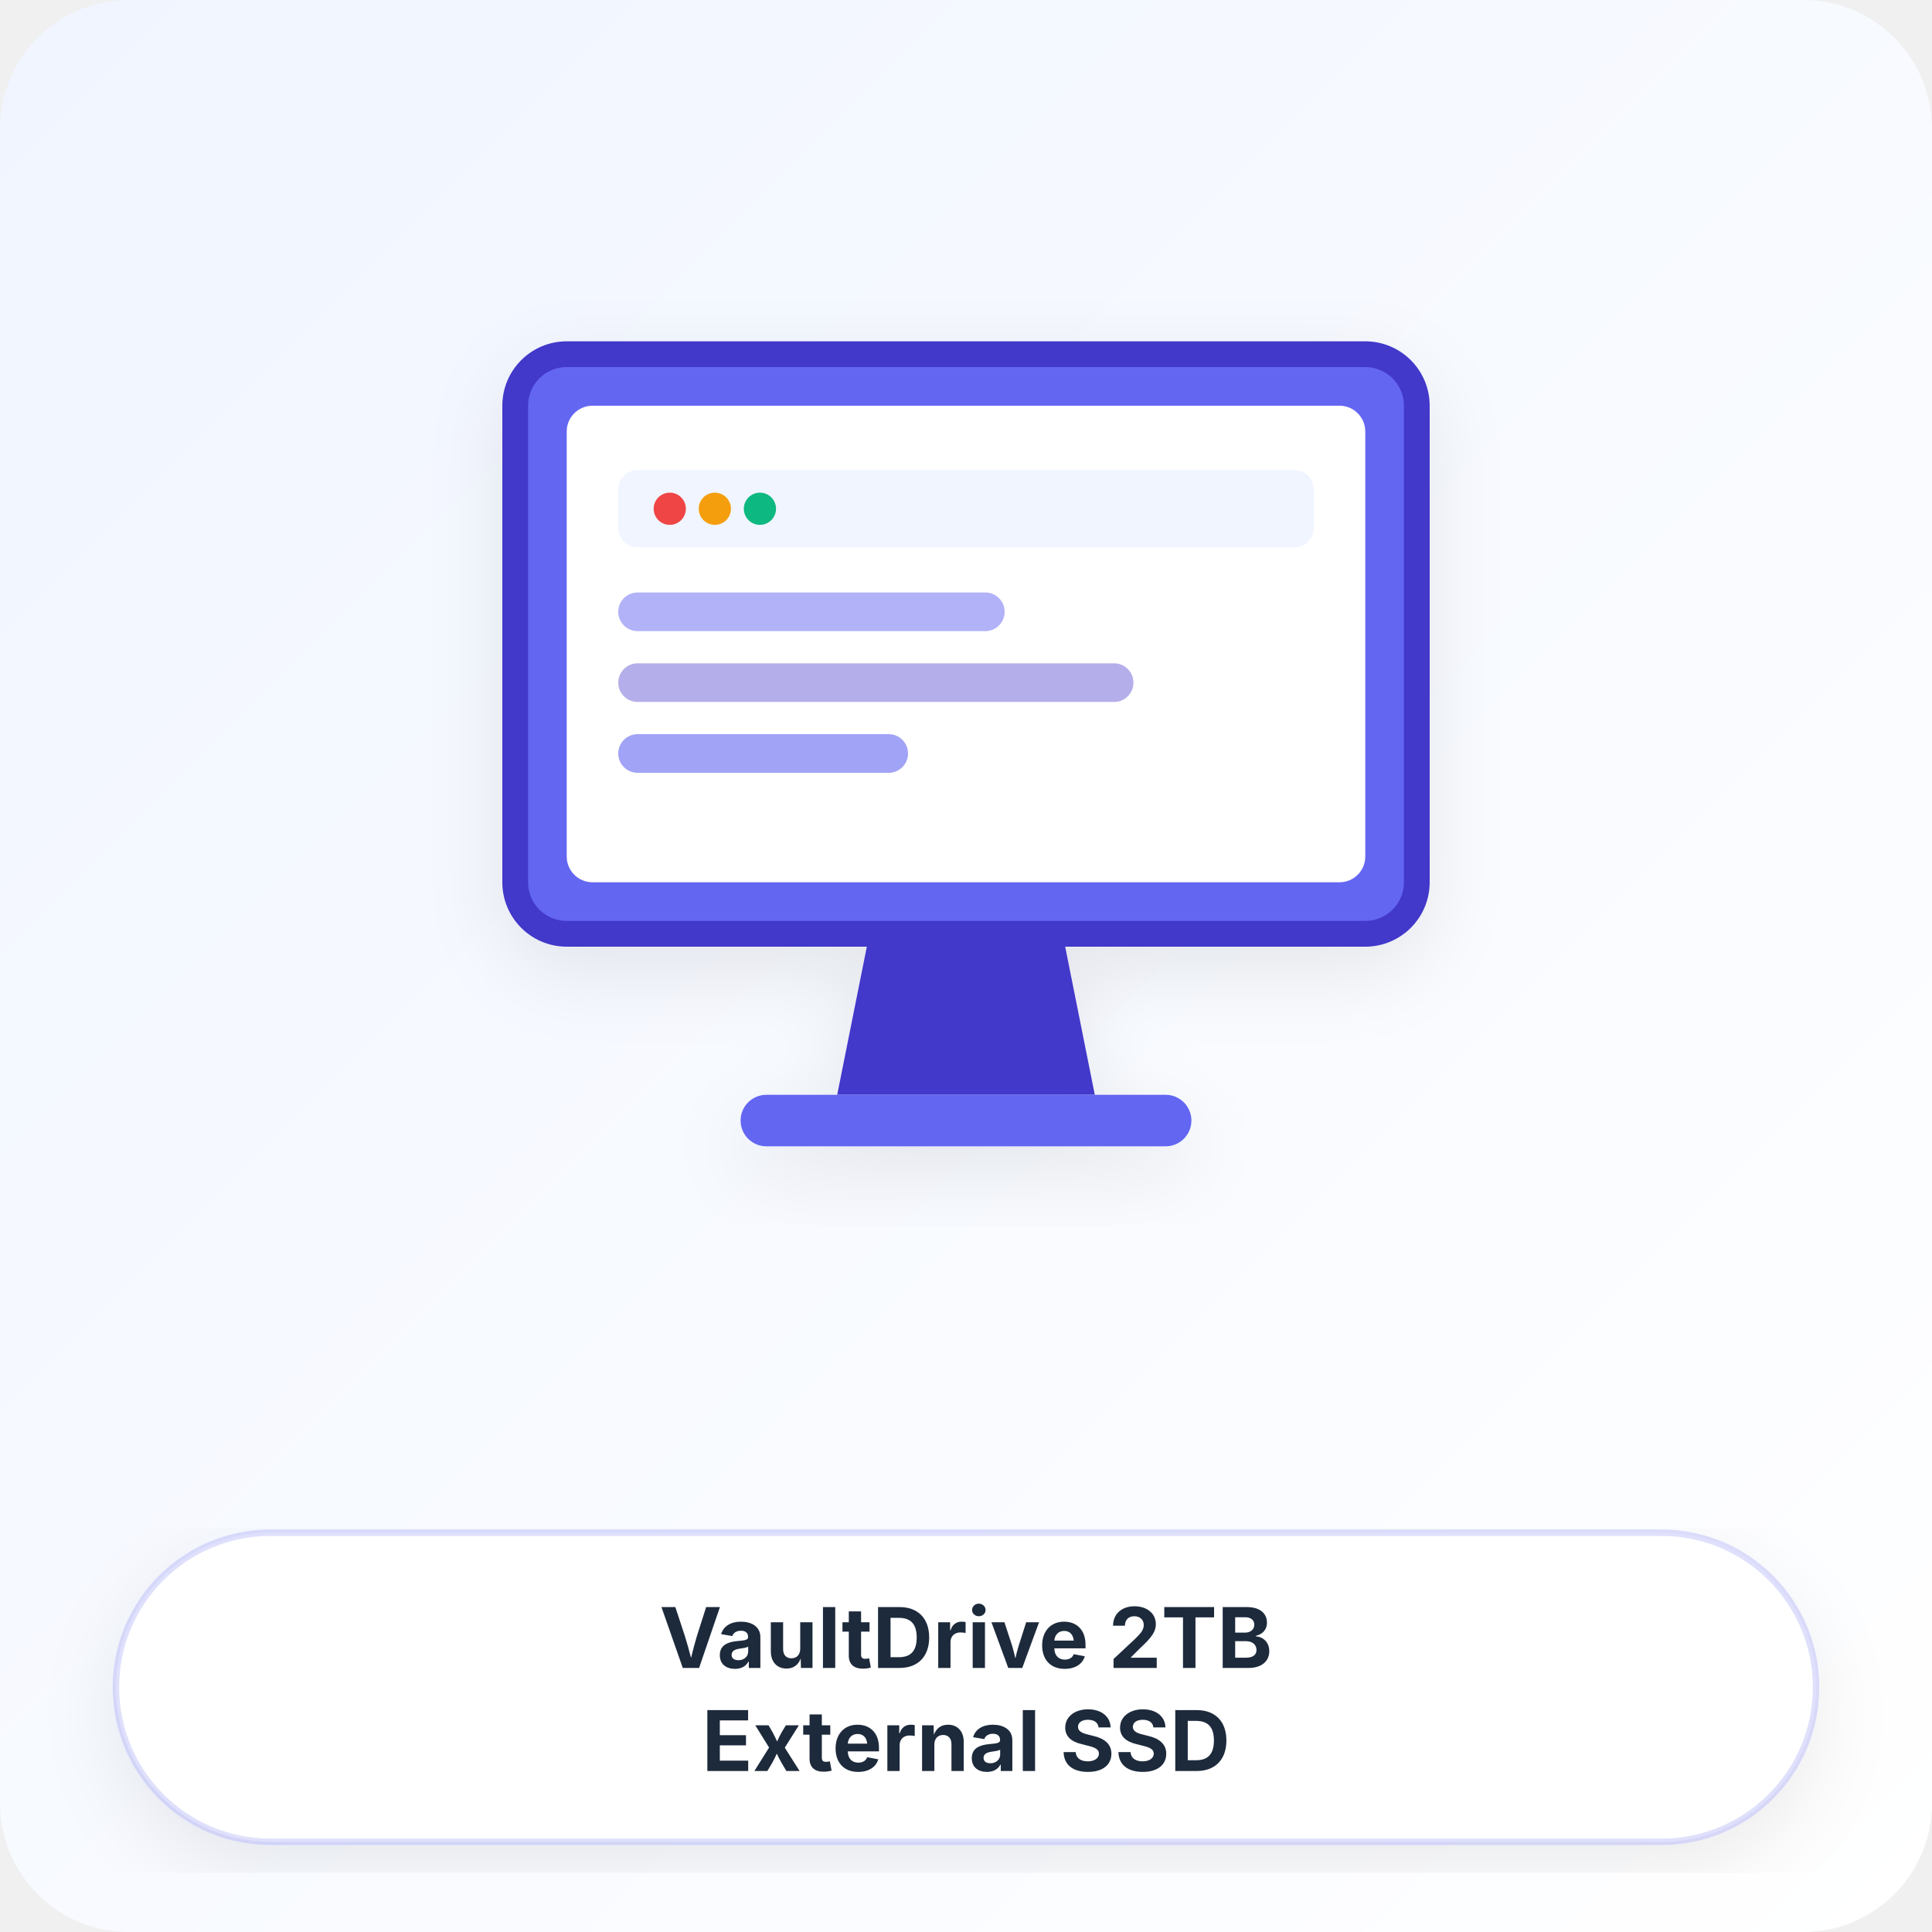
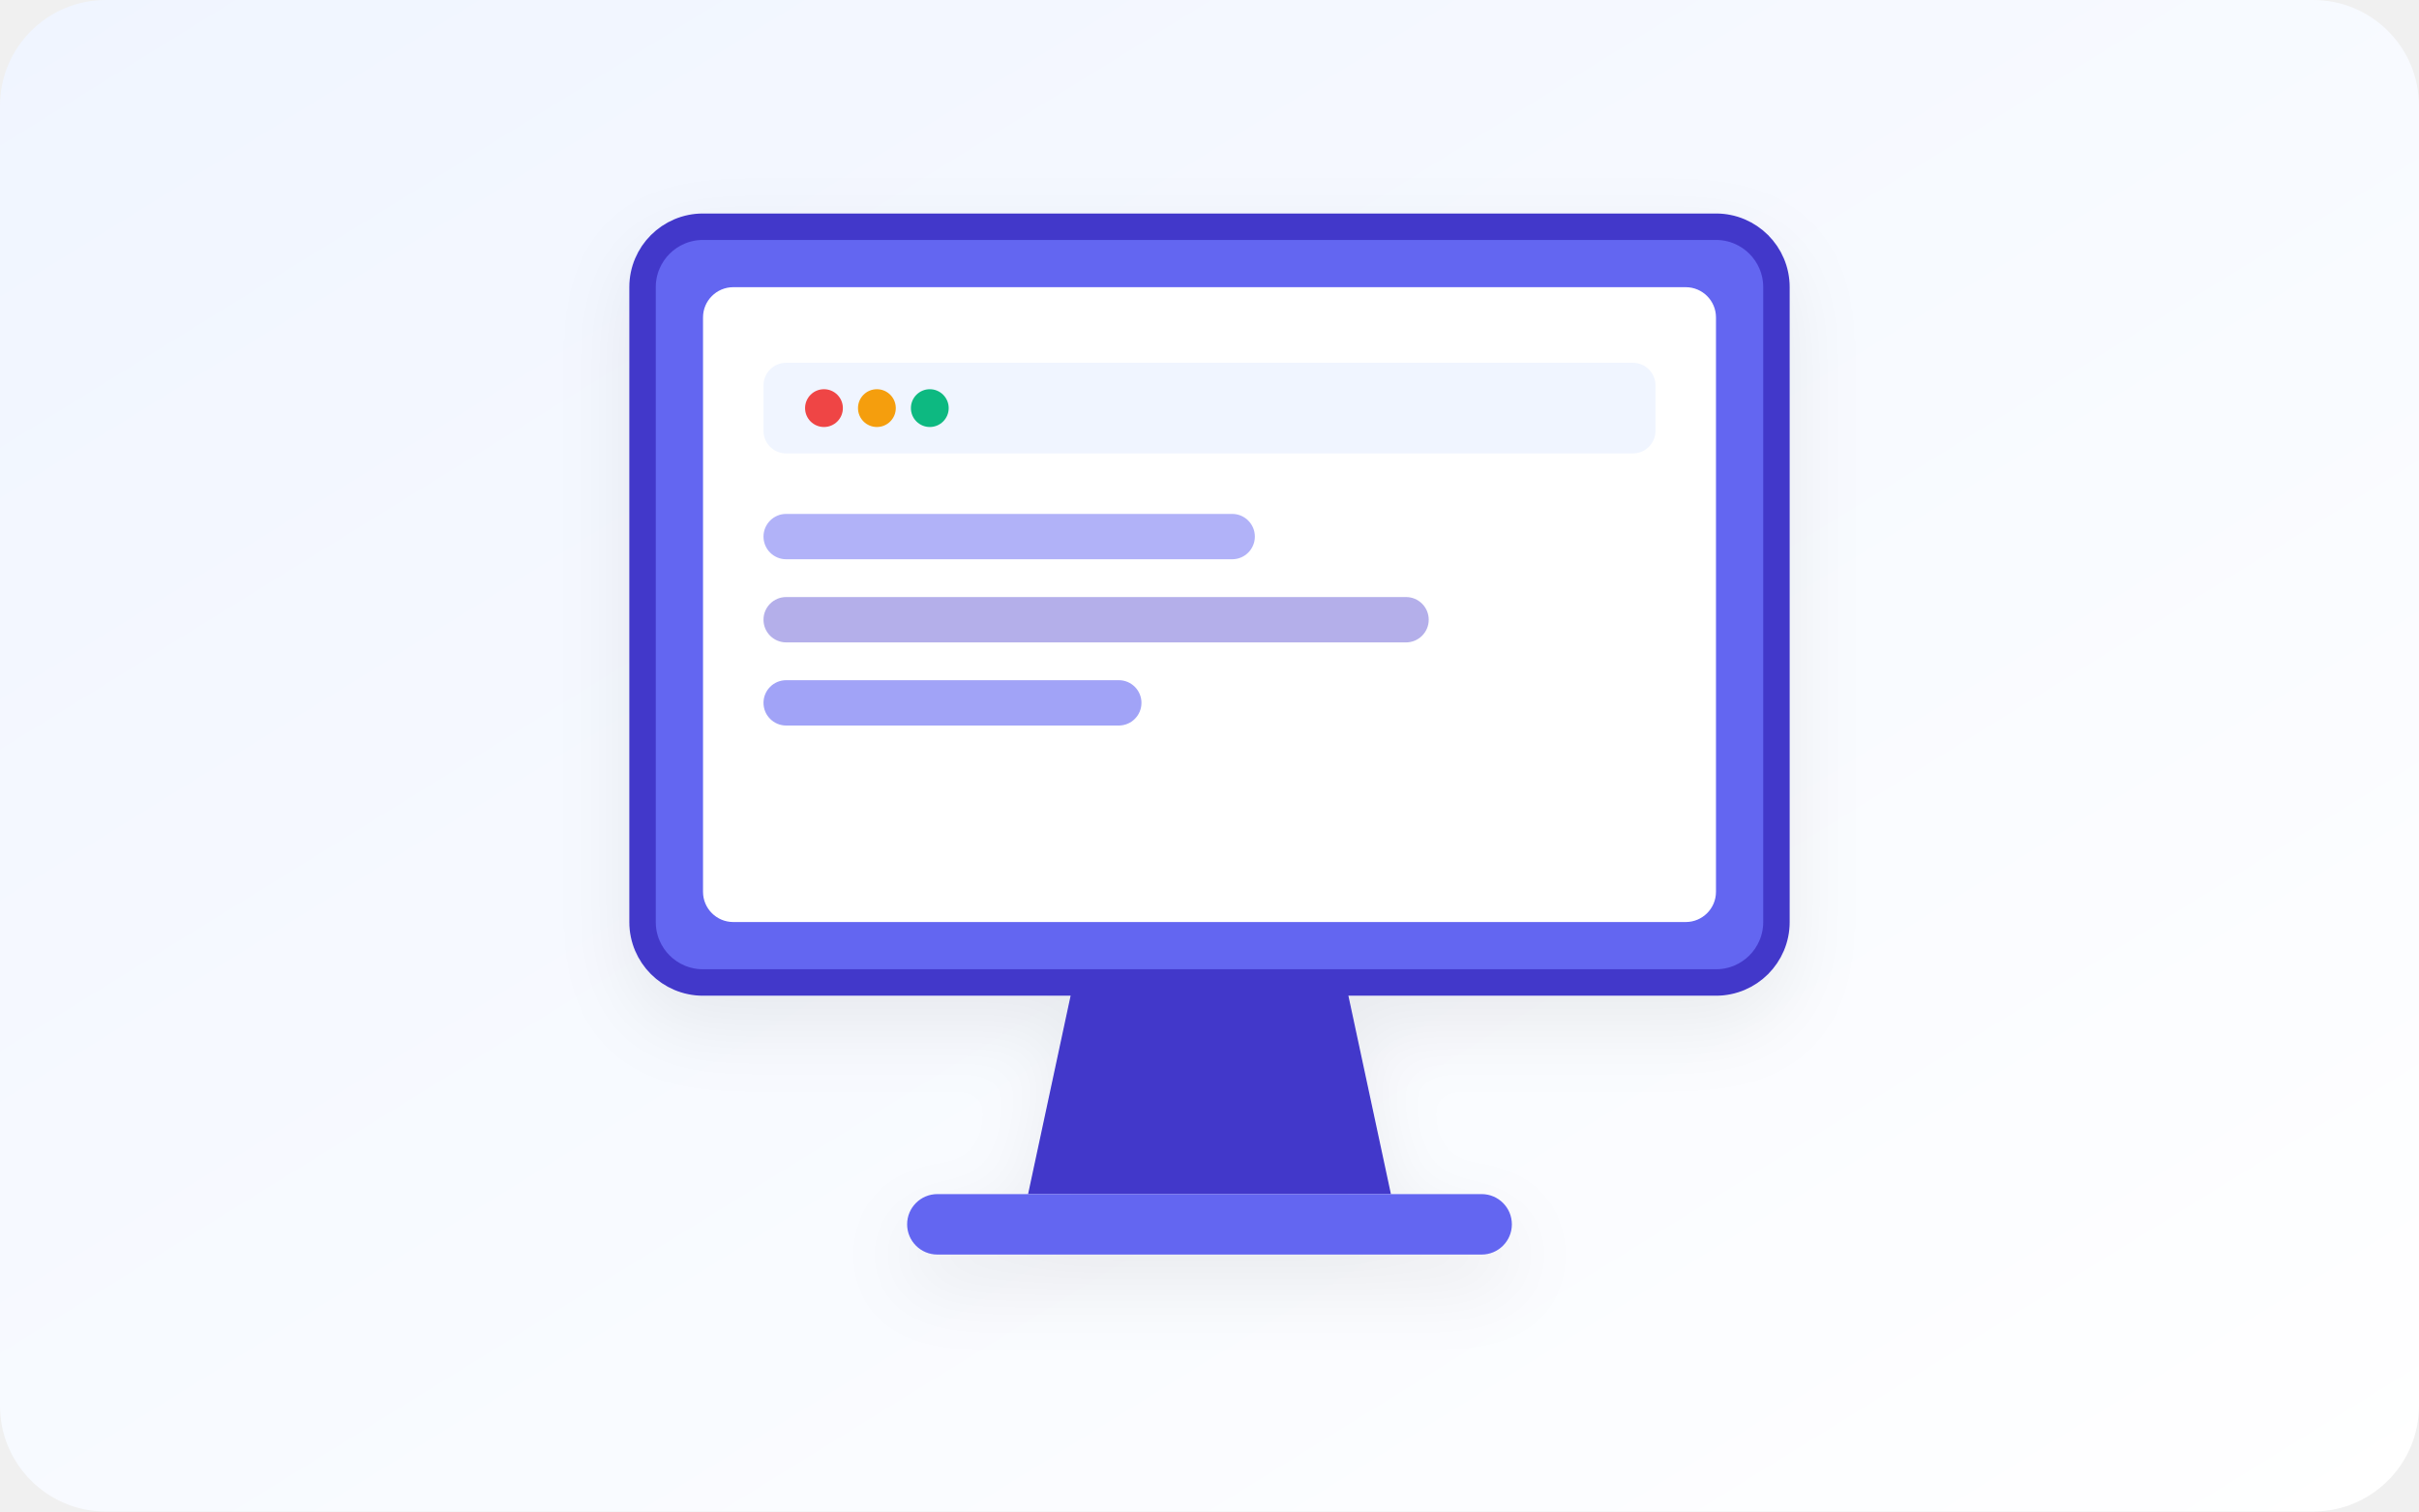
- <svg xmlns="http://www.w3.org/2000/svg" viewBox="0 0 300 300" width="100%" height="100%" preserveAspectRatio="xMidYMid meet">
+ <svg xmlns="http://www.w3.org/2000/svg" viewBox="0 0 320 200" width="100%" height="100%" preserveAspectRatio="xMidYMid meet">
  <defs>
    <linearGradient id="bg-grad-computers" x1="0%" y1="0%" x2="100%" y2="100%">
      <stop offset="0%" stop-color="#F0F5FF" />
      <stop offset="100%" stop-color="#FFFFFF" />
    </linearGradient>
    <filter id="shadow" x="-10%" y="-10%" width="120%" height="120%">
-       <feDropShadow dx="0" dy="4" stdDeviation="6" flood-opacity="0.08" />
+       <feDropShadow dx="0" dy="4" stdDeviation="5" flood-opacity="0.07" />
    </filter>
  </defs>
-   <rect width="300" height="300" rx="20" fill="url(#bg-grad-computers)" />
+   <rect width="320" height="200" rx="14" fill="url(#bg-grad-computers)" />
  <g filter="url(#shadow)">
-     <rect x="80" y="55" width="140" height="90" rx="8" fill="#6366F1" stroke="#4338CA" stroke-width="4" />
-     <rect x="88" y="63" width="124" height="74" rx="4" fill="#FFFFFF" />
-     <path d="M135 145 L165 145 L170 170 L130 170 Z" fill="#4338CA" />
-     <rect x="115" y="170" width="70" height="8" rx="4" fill="#6366F1" />
-     <rect x="96" y="73" width="108" height="12" rx="3" fill="#F0F5FF" />
-     <circle cx="104" cy="79" r="2.5" fill="#EF4444" />
-     <circle cx="111" cy="79" r="2.5" fill="#F59E0B" />
-     <circle cx="118" cy="79" r="2.5" fill="#10B981" />
-     <rect x="96" y="92" width="60" height="6" rx="3" fill="#6366F1" opacity="0.5" />
-     <rect x="96" y="103" width="80" height="6" rx="3" fill="#4338CA" opacity="0.4" />
-     <rect x="96" y="114" width="45" height="6" rx="3" fill="#6366F1" opacity="0.6" />
-   </g>
-   <g filter="url(#shadow)">
-     <rect x="18" y="238" width="264" height="48" rx="24.0" fill="#FFFFFF" fill-opacity="0.95" stroke="#6366F1" stroke-opacity="0.2" stroke-width="1" />
-     <text x="150" y="259" font-family="system-ui, -apple-system, sans-serif" font-size="13" font-weight="700" fill="#1E293B" text-anchor="middle">VaultDrive 2TB</text>
-     <text x="150" y="275" font-family="system-ui, -apple-system, sans-serif" font-size="13" font-weight="700" fill="#1E293B" text-anchor="middle">External SSD</text>
+     <rect x="85" y="30" width="150" height="100" rx="8" fill="#6366F1" stroke="#4338CA" stroke-width="3.5" />
+     <rect x="93" y="38" width="134" height="84" rx="4" fill="#FFFFFF" />
+     <path d="M142 130 L178 130 L184 158 L136 158 Z" fill="#4338CA" />
+     <rect x="120" y="158" width="80" height="8" rx="4" fill="#6366F1" />
+     <rect x="101" y="48" width="118" height="12" rx="3" fill="#F0F5FF" />
+     <circle cx="109" cy="54" r="2.5" fill="#EF4444" />
+     <circle cx="116" cy="54" r="2.5" fill="#F59E0B" />
+     <circle cx="123" cy="54" r="2.5" fill="#10B981" />
+     <rect x="101" y="68" width="65" height="6" rx="3" fill="#6366F1" opacity="0.5" />
+     <rect x="101" y="79" width="88" height="6" rx="3" fill="#4338CA" opacity="0.4" />
+     <rect x="101" y="90" width="50" height="6" rx="3" fill="#6366F1" opacity="0.6" />
  </g>
</svg>
